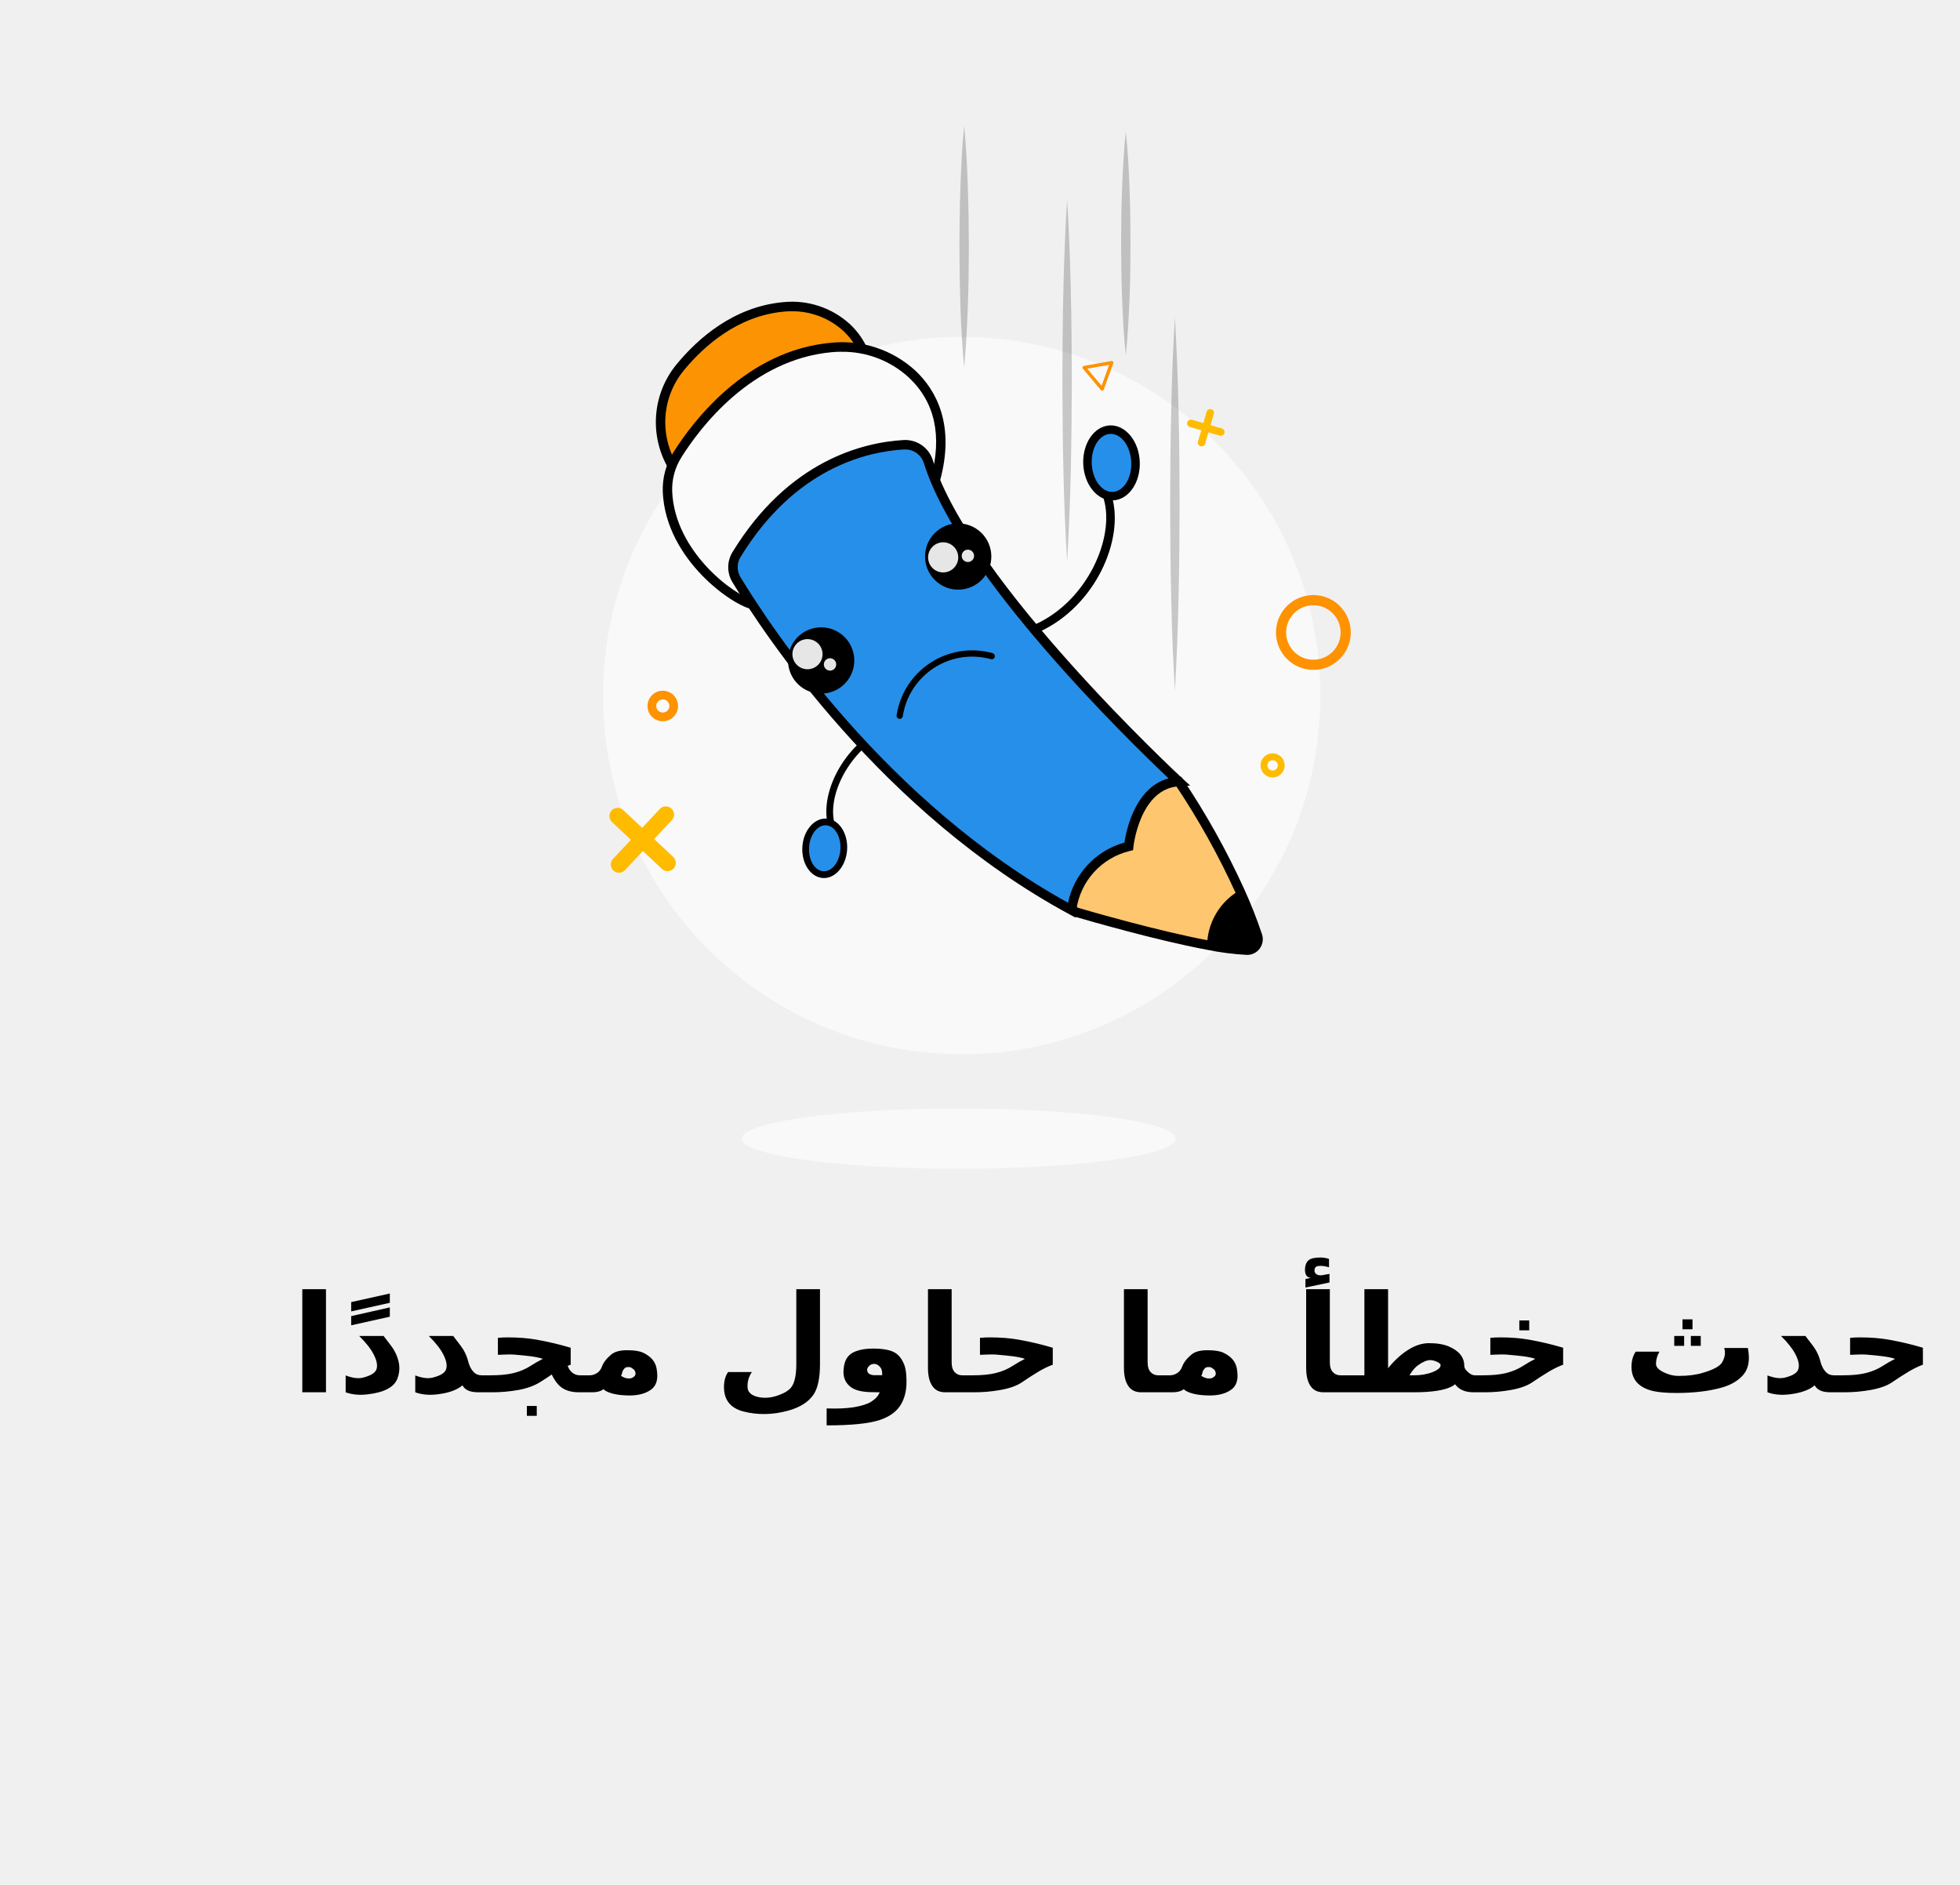
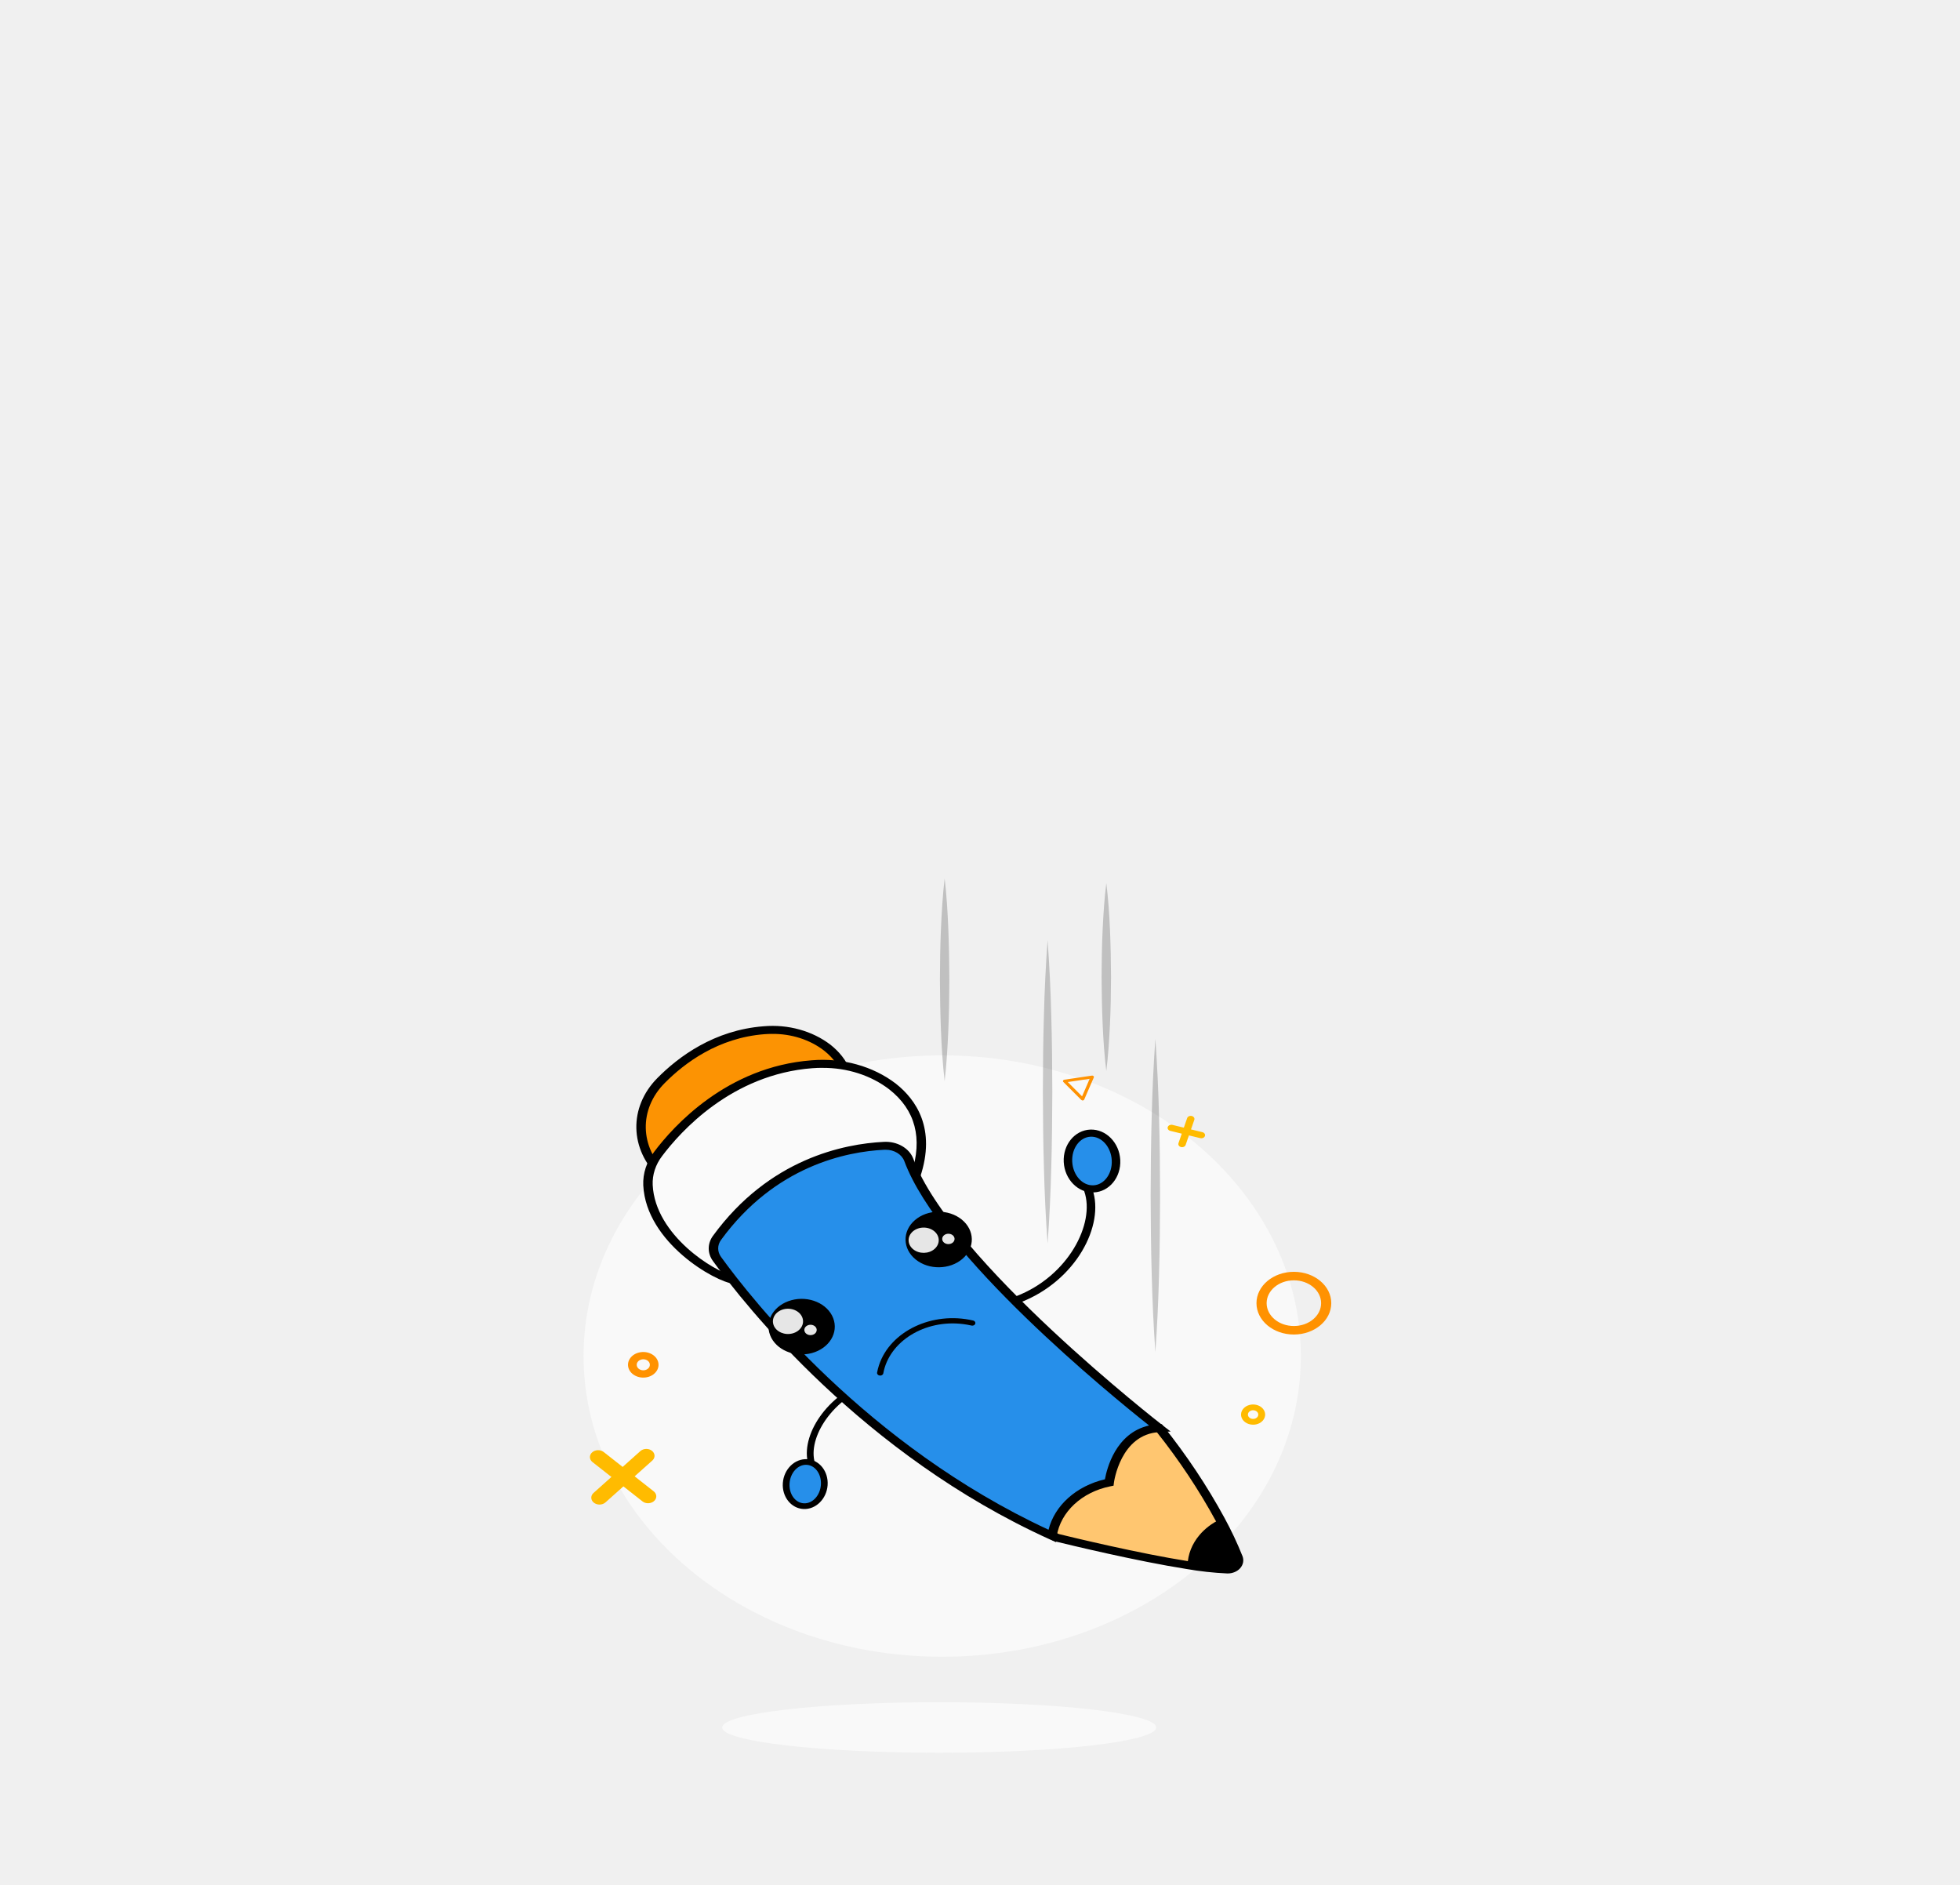
- <svg xmlns="http://www.w3.org/2000/svg" width="260" height="250" viewBox="0 0 260 250">
-   <g transform="translate(-50 -221)">
-     <g transform="translate(50 221)" fill="#fff" stroke="#707070" stroke-width="1" opacity="0">
-       <rect width="260" height="250" stroke="none" />
-       <rect x="0.5" y="0.5" width="259" height="249" fill="none" />
+ <svg xmlns="http://www.w3.org/2000/svg" width="260" height="250" viewBox="0 0 260 250" version="1.1" id="svg53">
+   <defs id="defs53" />
+   <g transform="matrix(1,0,0,0.8382924,-52.58732,-82.73998)" id="g53">
+     <g transform="translate(50,221)" fill="#ffffff" stroke="#707070" stroke-width="1" opacity="0" id="g2">
+       <rect width="260" height="250" stroke="none" id="rect1" x="0" y="0" />
+       <rect x="0.5" y="0.5" width="259" height="249" fill="none" id="rect2" />
    </g>
-     <text transform="translate(180 405.664)" font-size="18" font-family="ElMessiri-Bold, El Messiri" font-weight="700">
-       <tspan x="-91.413" y="0">حدث خطأ ما حاول مجددًا</tspan>
-     </text>
-     <g transform="translate(8341 -7210)">
-       <circle cx="47.574" cy="47.574" r="47.574" transform="translate(-8211 7475.681)" fill="#f9f9f9" />
-       <ellipse cx="28.784" cy="3.998" rx="28.784" ry="3.998" transform="translate(-8192.61 7578.024)" fill="#f9f9f9" />
-       <g transform="translate(-8209.182 7469)">
-         <g transform="matrix(0.891, -0.454, 0.454, 0.891, 75.456, 17.857)">
-           <g transform="translate(0 0.093)">
-             <path d="M3.509,3.815a.493.493,0,0,1-.338-.134L.156.854A.494.494,0,1,1,.832.134L3.847,2.961a.494.494,0,0,1-.338.854Z" fill="#fb0" />
+     <g transform="translate(8341,-7210)" id="g52">
+       <circle cx="47.574" cy="47.574" r="47.574" transform="translate(-8211,7475.681)" fill="#f9f9f9" id="circle2" />
+       <ellipse cx="28.784" cy="3.998" rx="28.784" ry="3.998" transform="translate(-8192.61,7578.024)" fill="#f9f9f9" id="ellipse2" />
+       <g transform="translate(-8209.182,7469)" id="g16">
+         <g transform="matrix(0.891,-0.454,0.454,0.891,75.456,17.857)" id="g5">
+           <g transform="translate(0,0.093)" id="g3">
+             <path d="M 3.509,3.815 A 0.493,0.493 0 0 1 3.171,3.681 L 0.156,0.854 A 0.494,0.494 0 1 1 0.832,0.134 L 3.847,2.961 A 0.494,0.494 0 0 1 3.509,3.815 Z" fill="#ffbb00" id="path2" />
          </g>
-           <g transform="translate(0.093 0)">
-             <path d="M.494,4a.494.494,0,0,1-.36-.832L2.961.156a.494.494,0,0,1,.721.676L.854,3.847A.492.492,0,0,1,.494,4Z" fill="#fb0" />
+           <g transform="translate(0.093)" id="g4">
+             <path d="M 0.494,4 A 0.494,0.494 0 0 1 0.134,3.168 L 2.961,0.156 A 0.494,0.494 0 0 1 3.682,0.832 L 0.854,3.847 A 0.492,0.492 0 0 1 0.494,4 Z" fill="#ffbb00" id="path3" />
          </g>
        </g>
-         <g transform="translate(-1 68.926)">
-           <g transform="translate(0 0.205)">
-             <path d="M589.859,136.265a1.084,1.084,0,0,1-.745-.3l-6.647-6.234a1.09,1.09,0,0,1,1.491-1.589l6.647,6.234a1.089,1.089,0,0,1-.746,1.884Z" transform="translate(-582.123 -127.851)" fill="#fb0" />
+         <g transform="translate(-1,68.926)" id="g8">
+           <g transform="translate(0,0.205)" id="g6">
+             <path d="m 589.859,136.265 a 1.084,1.084 0 0 1 -0.745,-0.3 l -6.647,-6.234 a 1.09,1.09 0 0 1 1.491,-1.589 l 6.647,6.234 a 1.089,1.089 0 0 1 -0.746,1.884 z" transform="translate(-582.123,-127.851)" fill="#ffbb00" id="path5" />
          </g>
-           <g transform="translate(0.205)">
-             <path d="M583.683,136.207a1.09,1.09,0,0,1-.794-1.835l6.235-6.647a1.09,1.09,0,0,1,1.589,1.491l-6.235,6.647A1.086,1.086,0,0,1,583.683,136.207Z" transform="translate(-582.594 -127.381)" fill="#fb0" />
+           <g transform="translate(0.205)" id="g7">
+             <path d="m 583.683,136.207 a 1.09,1.09 0 0 1 -0.794,-1.835 l 6.235,-6.647 a 1.09,1.09 0 0 1 1.589,1.491 l -6.235,6.647 a 1.086,1.086 0 0 1 -0.795,0.344 z" transform="translate(-582.594,-127.381)" fill="#ffbb00" id="path6" />
          </g>
        </g>
-         <g transform="translate(54.309 -3) rotate(50)">
-           <path d="M.222,3.669A.222.222,0,0,1,.03,3.337L1.889.111A.222.222,0,0,1,2.081,0h0a.222.222,0,0,1,.192.111L3.2,1.723h0l.932,1.611a.222.222,0,0,1-.192.333l-3.723,0Zm1.859-3L.606,3.225l2.954,0L2.821,1.945h0Z" transform="translate(15.251 -0.495)" fill="#ff9201" />
+         <g transform="rotate(50,30.37126,56.73301)" id="g9">
+           <path d="M 0.222,3.669 A 0.222,0.222 0 0 1 0.03,3.337 L 1.889,0.111 A 0.222,0.222 0 0 1 2.081,0 V 0 A 0.222,0.222 0 0 1 2.273,0.111 L 3.2,1.723 v 0 L 4.132,3.334 A 0.222,0.222 0 0 1 3.94,3.667 H 0.217 Z m 1.859,-3 -1.475,2.556 H 3.56 L 2.821,1.945 v 0 z" transform="translate(15.251,-0.495)" fill="#ff9201" id="path8" />
        </g>
-         <g transform="translate(87.441 40.926)">
-           <g transform="translate(0)">
-             <path d="M271.2,95.155a4.961,4.961,0,1,1,4.961-4.961A4.967,4.967,0,0,1,271.2,95.155Zm0-8.575a3.614,3.614,0,1,0,3.614,3.614A3.618,3.618,0,0,0,271.2,86.579Z" transform="translate(-266.236 -85.232)" fill="#ff9201" />
+         <g transform="translate(87.441,40.926)" id="g11">
+           <g id="g10">
+             <path d="m 271.2,95.155 a 4.961,4.961 0 1 1 4.961,-4.961 4.967,4.967 0 0 1 -4.961,4.961 z m 0,-8.575 a 3.614,3.614 0 1 0 3.614,3.614 3.618,3.618 0 0 0 -3.614,-3.615 z" transform="translate(-266.236,-85.232)" fill="#ff9201" id="path9" />
          </g>
        </g>
-         <g transform="matrix(0.891, -0.454, 0.454, 0.891, 3.376, 54.755)">
-           <g transform="translate(0 0)">
-             <path d="M2.03,4.052A2.049,2.049,0,0,1,1.577,4,2.027,2.027,0,0,1,.051,1.576,2.025,2.025,0,0,1,2.476.051,2.026,2.026,0,0,1,4,2.476a2.012,2.012,0,0,1-.9,1.265h0A2.014,2.014,0,0,1,2.03,4.052Zm.768-.8h0Zm-.774-2.1a.872.872,0,1,0,.2.022A.891.891,0,0,0,2.024,1.156Z" fill="#ff9201" />
+         <g transform="matrix(0.891,-0.454,0.454,0.891,3.376,54.755)" id="g13">
+           <g id="g12">
+             <path d="M 2.03,4.052 A 2.049,2.049 0 0 1 1.577,4 2.027,2.027 0 0 1 0.051,1.576 2.025,2.025 0 0 1 2.476,0.051 2.026,2.026 0 0 1 4,2.476 2.012,2.012 0 0 1 3.1,3.741 v 0 A 2.014,2.014 0 0 1 2.03,4.052 Z m 0.768,-0.8 z m -0.774,-2.1 a 0.872,0.872 0 1 0 0.2,0.022 0.891,0.891 0 0 0 -0.2,-0.018 z" fill="#ff9201" id="path11" />
          </g>
        </g>
-         <g transform="translate(20.827 8.459)">
-           <path d="M575.854,368.788a2.239,2.239,0,1,1,1.19-.344h0A2.232,2.232,0,0,1,575.854,368.788Zm.85-.884h0Zm-.856-2.319a.962.962,0,1,0,.817.45A.956.956,0,0,0,575.849,365.585Z" transform="translate(-573.61 -364.306)" fill="#fb0" />
+         <g transform="translate(20.827,8.459)" id="g14">
+           <path d="m 575.854,368.788 a 2.239,2.239 0 1 1 1.19,-0.344 v 0 a 2.232,2.232 0 0 1 -1.19,0.344 z m 0.85,-0.884 z m -0.856,-2.319 a 0.962,0.962 0 1 0 0.817,0.45 0.956,0.956 0 0 0 -0.816,-0.45 z" transform="translate(-573.61,-364.306)" fill="#ffbb00" id="path13" />
        </g>
-         <g transform="translate(78.395 52.915)">
-           <path d="M575.214,367.508a1.6,1.6,0,1,1,.85-.246h0A1.6,1.6,0,0,1,575.214,367.508Zm.607-.632h0Zm-.611-1.657a.687.687,0,1,0,.584.322A.683.683,0,0,0,575.209,365.22Z" transform="translate(-566.61 -355.306)" fill="#fb0" />
+         <g transform="translate(78.395,52.915)" id="g15">
+           <path d="m 575.214,367.508 a 1.6,1.6 0 1 1 0.85,-0.246 v 0 a 1.6,1.6 0 0 1 -0.85,0.246 z m 0.607,-0.632 z m -0.611,-1.657 a 0.687,0.687 0 1 0 0.584,0.322 0.683,0.683 0 0 0 -0.585,-0.321 z" transform="translate(-566.61,-355.306)" fill="#ffbb00" id="path14" />
        </g>
      </g>
-       <g transform="translate(-6897.012 7393.949)">
-         <g transform="translate(-1266.718 53.736)">
-           <path d="M-1242.119,91.8c-.26-2.672-.4-5.344-.488-8.015s-.127-5.344-.139-8.016c.011-2.672.038-5.344.137-8.015s.228-5.344.49-8.015c.261,2.672.4,5.344.489,8.015s.127,5.344.137,8.015c-.013,2.672-.039,5.344-.139,8.016S-1241.86,89.126-1242.119,91.8Z" transform="translate(1242.746 -59.736)" fill="rgba(0,0,0,0.2)" />
-           <path d="M-1197.524,149.807q-.363-6.194-.487-12.39c-.1-4.13-.127-8.26-.139-12.39.011-4.13.037-8.26.137-12.39q.123-6.194.489-12.39.366,6.2.49,12.39c.1,4.13.126,8.261.137,12.39-.013,4.13-.04,8.261-.139,12.39Q-1197.16,143.612-1197.524,149.807Z" transform="translate(1226.105 -74.853)" fill="rgba(0,0,0,0.2)" />
-           <path d="M-1220.332,123.324q-.364-6-.487-12c-.1-4-.127-8-.14-12,.011-4,.038-8,.137-12q.123-6,.49-12,.366,6,.489,12c.1,4,.127,8,.137,12-.013,4-.039,8-.139,12Q-1219.968,117.322-1220.332,123.324Z" transform="translate(1234.616 -65.548)" fill="rgba(0,0,0,0.2)" />
-           <path d="M-1207.907,90.643c-.259-2.477-.395-4.953-.487-7.429s-.126-4.953-.139-7.429c.011-2.476.038-4.952.137-7.429s.228-4.952.489-7.429c.262,2.477.4,4.953.49,7.429s.126,4.953.137,7.429c-.012,2.477-.039,4.953-.139,7.429S-1207.647,88.166-1207.907,90.643Z" transform="translate(1229.979 -60.18)" fill="rgba(0,0,0,0.2)" />
+       <g transform="translate(-6897.012,7393.949)" id="g51">
+         <g transform="translate(-1266.718,53.736)" id="g19">
+           <path d="m -1242.119,91.8 c -0.26,-2.672 -0.4,-5.344 -0.488,-8.015 -0.088,-2.671 -0.127,-5.344 -0.139,-8.016 0.011,-2.672 0.038,-5.344 0.137,-8.015 0.099,-2.671 0.228,-5.344 0.49,-8.015 0.261,2.672 0.4,5.344 0.489,8.015 0.089,2.671 0.127,5.344 0.137,8.015 -0.013,2.672 -0.039,5.344 -0.139,8.016 -0.1,2.672 -0.228,5.341 -0.487,8.015 z" transform="translate(1242.746,-59.736)" fill="rgba(0,0,0,0.2)" id="path16" />
+           <path d="m -1197.524,149.807 q -0.363,-6.194 -0.487,-12.39 c -0.1,-4.13 -0.127,-8.26 -0.139,-12.39 0.011,-4.13 0.037,-8.26 0.137,-12.39 q 0.123,-6.194 0.489,-12.39 0.366,6.2 0.49,12.39 c 0.1,4.13 0.126,8.261 0.137,12.39 -0.013,4.13 -0.04,8.261 -0.139,12.39 q -0.124,6.195 -0.488,12.39 z" transform="translate(1226.105,-74.853)" fill="rgba(0,0,0,0.2)" id="path17" />
+           <path d="m -1220.332,123.324 q -0.364,-6 -0.487,-12 c -0.1,-4 -0.127,-8 -0.14,-12 0.011,-4 0.038,-8 0.137,-12 q 0.123,-6 0.49,-12 0.366,6 0.489,12 c 0.1,4 0.127,8 0.137,12 -0.013,4 -0.039,8 -0.139,12 q -0.123,5.998 -0.487,12 z" transform="translate(1234.616,-65.548)" fill="rgba(0,0,0,0.2)" id="path18" />
+           <path d="m -1207.907,90.643 c -0.259,-2.477 -0.395,-4.953 -0.487,-7.429 -0.092,-2.476 -0.126,-4.953 -0.139,-7.429 0.011,-2.476 0.038,-4.952 0.137,-7.429 0.099,-2.477 0.228,-4.952 0.489,-7.429 0.262,2.477 0.4,4.953 0.49,7.429 0.09,2.476 0.126,4.953 0.137,7.429 -0.012,2.477 -0.039,4.953 -0.139,7.429 -0.1,2.476 -0.228,4.952 -0.488,7.429 z" transform="translate(1229.979,-60.18)" fill="rgba(0,0,0,0.2)" id="path19" />
        </g>
-         <g transform="matrix(0.995, -0.105, 0.105, 0.995, -1259.614, 94.825)">
-           <g transform="translate(0 8.992)">
-             <g transform="translate(0 0)">
-               <path d="M11.683,0a.563.563,0,0,0-.6.527.574.574,0,0,0,.008.134c.931,5.2-3.546,13.109-10.712,15.523a.563.563,0,0,0,.36,1.067h0C8.552,14.622,13.235,6.218,12.2.463A.562.562,0,0,0,11.683,0Z" />
+         <g transform="matrix(0.995,-0.105,0.105,0.995,-1259.614,94.825)" id="g25">
+           <g transform="translate(0,8.992)" id="g21">
+             <g id="g20">
+               <path d="m 11.683,0 a 0.563,0.563 0 0 0 -0.6,0.527 0.574,0.574 0 0 0 0.008,0.134 C 12.022,5.861 7.545,13.77 0.379,16.184 a 0.563,0.563 0 0 0 0.36,1.067 v 0 C 8.552,14.622 13.235,6.218 12.2,0.463 A 0.562,0.562 0 0 0 11.683,0 Z" id="path20" />
            </g>
          </g>
-           <g transform="translate(8.856 0)">
-             <g transform="translate(0.306 0.374)">
-               <ellipse cx="3.185" cy="4.411" rx="3.185" ry="4.411" transform="translate(0.536 0) rotate(3.486)" fill="#268fea" />
+           <g transform="translate(8.856)" id="g24">
+             <g transform="translate(0.306,0.374)" id="g22">
+               <ellipse cx="3.185" cy="4.411" rx="3.185" ry="4.411" transform="rotate(3.486,0.268,8.80696)" fill="#268fea" id="ellipse21" />
            </g>
-             <g transform="translate(0 0)">
-               <path d="M4.057.005C1.993-.12.179,2,.012,4.742S1.389,9.809,3.452,9.934,7.328,7.94,7.5,5.2,6.119.131,4.057.005ZM3.521,8.81c-1.444-.088-2.513-1.882-2.384-4S2.545,1.041,3.988,1.129s2.513,1.883,2.384,4S4.963,8.9,3.52,8.812Z" />
+             <g id="g23">
+               <path d="M 4.057,0.005 C 1.993,-0.12 0.179,2 0.012,4.742 -0.155,7.484 1.389,9.809 3.452,9.934 5.515,10.059 7.328,7.94 7.5,5.2 7.672,2.46 6.119,0.131 4.057,0.005 Z M 3.521,8.81 C 2.077,8.722 1.008,6.928 1.137,4.81 1.266,2.692 2.545,1.041 3.988,1.129 5.431,1.217 6.501,3.012 6.372,5.129 6.243,7.246 4.963,8.9 3.52,8.812 Z" id="path22" />
            </g>
          </g>
        </g>
-         <g transform="translate(-1274.579 153.506) rotate(180)">
-           <g transform="translate(0 7.135)">
-             <g transform="translate(0 0)">
-               <path d="M9.27,0A.446.446,0,0,0,8.8.419.455.455,0,0,0,8.8.525C9.542,4.649,5.99,10.927.3,12.842a.447.447,0,0,0,.286.846h0C6.786,11.6,10.5,4.934,9.683.368A.446.446,0,0,0,9.27,0Z" />
+         <g transform="rotate(180,-637.2895,76.753)" id="g31">
+           <g transform="translate(0,7.135)" id="g27">
+             <g id="g26">
+               <path d="M 9.27,0 A 0.446,0.446 0 0 0 8.8,0.419 0.455,0.455 0 0 0 8.8,0.525 C 9.542,4.649 5.99,10.927 0.3,12.842 a 0.447,0.447 0 0 0 0.286,0.846 v 0 C 6.786,11.6 10.5,4.934 9.683,0.368 A 0.446,0.446 0 0 0 9.27,0 Z" id="path25" />
            </g>
          </g>
-           <g transform="translate(7.027 0)">
-             <g transform="translate(0.242 0.297)">
-               <ellipse cx="2.528" cy="3.5" rx="2.528" ry="3.5" transform="translate(0.426 0) rotate(3.486)" fill="#268fea" />
+           <g transform="translate(7.027)" id="g30">
+             <g transform="translate(0.242,0.297)" id="g28">
+               <ellipse cx="2.528" cy="3.5" rx="2.528" ry="3.5" transform="rotate(3.486,0.213,6.999562)" fill="#268fea" id="ellipse27" />
            </g>
-             <g transform="translate(0 0)">
-               <path d="M3.219,0C1.582-.1.142,1.587.01,3.763S1.1,7.783,2.739,7.883,5.815,6.3,5.948,4.124,4.856.1,3.219,0ZM2.794,6.991C1.648,6.921.8,5.5.9,3.817S2.019.826,3.165.9,5.159,2.39,5.057,4.07,3.938,7.062,2.793,6.992Z" />
+             <g id="g29">
+               <path d="M 3.219,0 C 1.582,-0.1 0.142,1.587 0.01,3.763 -0.122,5.939 1.1,7.783 2.739,7.883 4.378,7.983 5.815,6.3 5.948,4.124 6.081,1.948 4.856,0.1 3.219,0 Z M 2.794,6.991 C 1.648,6.921 0.8,5.5 0.9,3.817 1,2.134 2.019,0.826 3.165,0.9 4.311,0.974 5.159,2.39 5.057,4.07 4.955,5.75 3.938,7.062 2.793,6.992 Z" id="path28" />
            </g>
          </g>
        </g>
-         <g transform="translate(-1306.988 77.081)">
-           <g transform="translate(52.671 62.863)">
-             <g transform="translate(0.628 0.627)">
-               <path d="M-1205.883,192.4a101.88,101.88,0,0,1,8.065,14.432,61.7,61.7,0,0,1,2.373,6.018,1.457,1.457,0,0,1-1.414,1.916,35.45,35.45,0,0,1-5.277-.691c-6.441-1.212-14.959-3.648-17.2-4.3a1.459,1.459,0,0,1-.85-.661l-1.579-2.7a1.459,1.459,0,0,1-.03-1.412l6.205-11.95a1.469,1.469,0,0,1,1.321-.786Z" transform="translate(1221.96 -192.263)" fill="#ffc670" />
+         <g transform="translate(-1306.988,77.081)" id="g41">
+           <g transform="translate(52.671,62.863)" id="g33">
+             <g transform="translate(0.628,0.627)" id="g32">
+               <path d="m -1205.883,192.4 a 101.88,101.88 0 0 1 8.065,14.432 61.7,61.7 0 0 1 2.373,6.018 1.457,1.457 0 0 1 -1.414,1.916 35.45,35.45 0 0 1 -5.277,-0.691 c -6.441,-1.212 -14.959,-3.648 -17.2,-4.3 a 1.459,1.459 0 0 1 -0.85,-0.661 l -1.579,-2.7 a 1.459,1.459 0 0 1 -0.03,-1.412 l 6.205,-11.95 a 1.469,1.469 0 0 1 1.321,-0.786 z" transform="translate(1221.96,-192.263)" fill="#ffc670" id="path31" />
            </g>
-             <path d="M-1197.192,215.022h-.058a35.775,35.775,0,0,1-5.376-.7c-6.645-1.249-15.541-3.815-17.257-4.316a2.079,2.079,0,0,1-1.214-.945l-1.58-2.7a2.075,2.075,0,0,1-.044-2.02l6.2-11.947a2.135,2.135,0,0,1,1.892-1.124l8.709.143.182.275a102.8,102.8,0,0,1,8.114,14.522,62.126,62.126,0,0,1,2.4,6.08,2.1,2.1,0,0,1-.315,1.909A2.044,2.044,0,0,1-1197.192,215.022Zm-17.476-22.5a.845.845,0,0,0-.74.453l-6.2,11.946a.826.826,0,0,0,.016.808l1.578,2.7a.831.831,0,0,0,.484.375c1.706.5,10.549,3.049,17.138,4.288a34.7,34.7,0,0,0,5.177.681.8.8,0,0,0,.676-.327.837.837,0,0,0,.126-.77,60.818,60.818,0,0,0-2.349-5.954,101.2,101.2,0,0,0-7.834-14.068l-8.052-.132Z" transform="translate(1222.963 -191.264)" />
+             <path d="m -1197.192,215.022 h -0.058 a 35.775,35.775 0 0 1 -5.376,-0.7 c -6.645,-1.249 -15.541,-3.815 -17.257,-4.316 a 2.079,2.079 0 0 1 -1.214,-0.945 l -1.58,-2.7 a 2.075,2.075 0 0 1 -0.044,-2.02 l 6.2,-11.947 a 2.135,2.135 0 0 1 1.892,-1.124 l 8.709,0.143 0.182,0.275 a 102.8,102.8 0 0 1 8.114,14.522 62.126,62.126 0 0 1 2.4,6.08 2.1,2.1 0 0 1 -0.315,1.909 2.044,2.044 0 0 1 -1.653,0.823 z m -17.476,-22.5 a 0.845,0.845 0 0 0 -0.74,0.453 l -6.2,11.946 a 0.826,0.826 0 0 0 0.016,0.808 l 1.578,2.7 a 0.831,0.831 0 0 0 0.484,0.375 c 1.706,0.5 10.549,3.049 17.138,4.288 a 34.7,34.7 0 0 0 5.177,0.681 0.8,0.8 0 0 0 0.676,-0.327 0.837,0.837 0 0 0 0.126,-0.77 60.818,60.818 0 0 0 -2.349,-5.954 101.2,101.2 0 0 0 -7.834,-14.068 l -8.052,-0.132 z" transform="translate(1222.963,-191.264)" id="path32" />
          </g>
-           <g transform="translate(0 0)">
-             <g transform="translate(0.614 0.627)">
-               <path d="M-1297.717,118.7c-.955-.111-3.315-1.482-5.373-3.745a11.43,11.43,0,0,1-.264-14.953c2.778-3.356,7.369-7.395,13.673-7.971a10.758,10.758,0,0,1,8.387,2.76c2.17,2.047,3.947,5.487,2.377,11.062Z" transform="translate(1306.008 -91.979)" fill="#fc9303" />
+           <g id="g35">
+             <g transform="translate(0.614,0.627)" id="g34">
+               <path d="m -1297.717,118.7 c -0.955,-0.111 -3.315,-1.482 -5.373,-3.745 a 11.43,11.43 0 0 1 -0.264,-14.953 c 2.778,-3.356 7.369,-7.395 13.673,-7.971 a 10.758,10.758 0 0 1 8.387,2.76 c 2.17,2.047 3.947,5.487 2.377,11.062 z" transform="translate(1306.008,-91.979)" fill="#fc9303" id="path33" />
            </g>
-             <path d="M-1297.923,118.972l-.232-.027c-1.2-.139-3.679-1.652-5.765-3.946a12.1,12.1,0,0,1-.283-15.774c2.822-3.409,7.558-7.6,14.1-8.2a11.385,11.385,0,0,1,8.874,2.928c2.106,1.987,4.257,5.627,2.551,11.688l-.061.219Zm8.943-26.741c-.334,0-.671.016-1.01.046-6.111.559-10.577,4.521-13.247,7.747a10.836,10.836,0,0,0,.245,14.131,12.743,12.743,0,0,0,4.775,3.5l18.391-12.568c1.148-4.279.387-7.716-2.264-10.218A10,10,0,0,0-1288.98,92.232Z" transform="translate(1306.988 -90.978)" />
+             <path d="m -1297.923,118.972 -0.232,-0.027 c -1.2,-0.139 -3.679,-1.652 -5.765,-3.946 a 12.1,12.1 0 0 1 -0.283,-15.774 c 2.822,-3.409 7.558,-7.6 14.1,-8.2 a 11.385,11.385 0 0 1 8.874,2.928 c 2.106,1.987 4.257,5.627 2.551,11.688 l -0.061,0.219 z m 8.943,-26.741 c -0.334,0 -0.671,0.016 -1.01,0.046 -6.111,0.559 -10.577,4.521 -13.247,7.747 a 10.836,10.836 0 0 0 0.245,14.131 12.743,12.743 0 0 0 4.775,3.5 l 18.391,-12.568 c 1.148,-4.279 0.387,-7.716 -2.264,-10.218 a 10,10 0 0 0 -6.89,-2.637 z" transform="translate(1306.988,-90.978)" id="path34" />
          </g>
-           <g transform="translate(0.91 5.374)">
-             <g transform="translate(0.627 0.627)">
-               <path d="M-1293.081,134.728c-2.318-.268-11.091-6.334-11.449-14.983a8.631,8.631,0,0,1,1.345-4.941c2.568-4.079,9.48-13.209,20.415-14.191a13.743,13.743,0,0,1,10.7,3.533c2.775,2.618,5.048,7.019,3.041,14.149Z" transform="translate(1304.536 -100.552)" fill="#fafafa" />
+           <g transform="translate(0.91,5.374)" id="g37">
+             <g transform="translate(0.627,0.627)" id="g36">
+               <path d="m -1293.081,134.728 c -2.318,-0.268 -11.091,-6.334 -11.449,-14.983 a 8.631,8.631 0 0 1 1.345,-4.941 c 2.568,-4.079 9.48,-13.209 20.415,-14.191 a 13.743,13.743 0 0 1 10.7,3.533 c 2.775,2.618 5.048,7.019 3.041,14.149 z" transform="translate(1304.536,-100.552)" fill="#fafafa" id="path35" />
            </g>
-             <path d="M-1293.293,135l-.233-.027c-2.443-.283-11.628-6.512-12-15.581a9.212,9.212,0,0,1,1.441-5.3c2.528-4.017,9.625-13.47,20.89-14.481a14.368,14.368,0,0,1,11.182,3.7c2.658,2.507,5.373,7.107,3.214,14.775l-.061.219Zm11.488-34.2q-.636,0-1.282.058c-10.706.962-17.511,10.041-19.941,13.9a7.962,7.962,0,0,0-1.249,4.581c.33,7.982,8.242,13.773,10.68,14.348l23.647-16.16c1.511-5.571.526-10.046-2.927-13.3A12.957,12.957,0,0,0-1281.805,100.806Z" transform="translate(1305.536 -99.552)" />
+             <path d="m -1293.293,135 -0.233,-0.027 c -2.443,-0.283 -11.628,-6.512 -12,-15.581 a 9.212,9.212 0 0 1 1.441,-5.3 c 2.528,-4.017 9.625,-13.47 20.89,-14.481 a 14.368,14.368 0 0 1 11.182,3.7 c 2.658,2.507 5.373,7.107 3.214,14.775 l -0.061,0.219 z m 11.488,-34.2 q -0.636,0 -1.282,0.058 c -10.706,0.962 -17.511,10.041 -19.941,13.9 a 7.962,7.962 0 0 0 -1.249,4.581 c 0.33,7.982 8.242,13.773 10.68,14.348 l 23.647,-16.16 c 1.511,-5.571 0.526,-10.046 -2.927,-13.3 a 12.957,12.957 0 0 0 -8.928,-3.421 z" transform="translate(1305.536,-99.552)" id="path36" />
          </g>
-           <g transform="translate(9.603 18.331)">
-             <g transform="translate(0.63 0.626)">
-               <path d="M-1290.191,139.141c3.937,6.493,19.6,30.379,44.436,43.8a9.956,9.956,0,0,1,7.585-8.45s.826-8.251,6.647-8.6c0,0-28.1-25.939-33.233-42.443a3.209,3.209,0,0,0-3.271-2.223c-4.743.276-14.736,2.4-22.175,14.576A3.215,3.215,0,0,0-1290.191,139.141Z" transform="translate(1290.664 -121.22)" fill="#268fea" />
+           <g transform="translate(9.603,18.331)" id="g39">
+             <g transform="translate(0.63,0.626)" id="g38">
+               <path d="m -1290.191,139.141 c 3.937,6.493 19.6,30.379 44.436,43.8 a 9.956,9.956 0 0 1 7.585,-8.45 c 0,0 0.826,-8.251 6.647,-8.6 0,0 -28.1,-25.939 -33.233,-42.443 a 3.209,3.209 0 0 0 -3.271,-2.223 c -4.743,0.276 -14.736,2.4 -22.175,14.576 a 3.215,3.215 0 0 0 0.011,3.34 z" transform="translate(1290.664,-121.22)" fill="#268fea" id="path37" />
            </g>
-             <path d="M-1245.588,183.573l-.84-.454c-24.811-13.409-40.467-37.088-44.675-44.026h0a3.825,3.825,0,0,1-.009-3.992c7.472-12.229,17.412-14.568,22.673-14.875a3.839,3.839,0,0,1,3.906,2.663c5.022,16.154,32.78,41.91,33.059,42.168l1.082,1-1.469.087c-5.215.312-6.053,7.959-6.061,8.037l-.044.44-.43.105a9.371,9.371,0,0,0-7.11,7.9Zm-22.619-62.1c-.053,0-.105,0-.159,0-5.015.292-14.5,2.536-21.676,14.277a2.574,2.574,0,0,0,.011,2.688h0c4.123,6.8,19.346,29.83,43.438,43.157a10.526,10.526,0,0,1,7.481-7.982c.247-1.644,1.411-7.311,5.856-8.513-5-4.728-27.819-26.877-32.473-41.844A2.572,2.572,0,0,0-1268.207,121.474Z" transform="translate(1291.669 -120.221)" />
+             <path d="m -1245.588,183.573 -0.84,-0.454 c -24.811,-13.409 -40.467,-37.088 -44.675,-44.026 v 0 a 3.825,3.825 0 0 1 -0.01,-3.992 c 7.472,-12.229 17.412,-14.568 22.673,-14.875 a 3.839,3.839 0 0 1 3.906,2.663 c 5.022,16.154 32.78,41.91 33.059,42.168 l 1.082,1 -1.469,0.087 c -5.215,0.312 -6.053,7.959 -6.061,8.037 l -0.044,0.44 -0.43,0.105 a 9.371,9.371 0 0 0 -7.11,7.9 z m -22.619,-62.1 c -0.053,0 -0.105,0 -0.159,0 -5.015,0.292 -14.5,2.536 -21.676,14.277 a 2.574,2.574 0 0 0 0.011,2.688 v 0 c 4.123,6.8 19.346,29.83 43.438,43.157 a 10.526,10.526 0 0 1 7.481,-7.982 c 0.247,-1.644 1.411,-7.311 5.856,-8.513 -5,-4.728 -27.819,-26.877 -32.473,-41.844 a 2.572,2.572 0 0 0 -2.478,-1.782 z" transform="translate(1291.669,-120.221)" id="path38" />
          </g>
-           <g transform="translate(73.123 78.06)">
-             <path d="M-1186.017,215.507a61.7,61.7,0,0,1,2.373,6.018,1.457,1.457,0,0,1-1.414,1.916,35.454,35.454,0,0,1-5.277-.691,8.567,8.567,0,0,1,1.573-4.747A8.493,8.493,0,0,1-1186.017,215.507Z" transform="translate(1190.335 -215.507)" />
+           <g transform="translate(73.123,78.06)" id="g40">
+             <path d="m -1186.017,215.507 a 61.7,61.7 0 0 1 2.373,6.018 1.457,1.457 0 0 1 -1.414,1.916 35.454,35.454 0 0 1 -5.277,-0.691 8.567,8.567 0 0 1 1.573,-4.747 8.493,8.493 0 0 1 2.745,-2.496 z" transform="translate(1190.335,-215.507)" id="path39" />
          </g>
        </g>
-         <g transform="translate(-1290.599 104.645)">
-           <g transform="matrix(0.695, -0.719, 0.719, 0.695, 17.502, 6.324)">
-             <circle cx="4.396" cy="4.396" r="4.396" />
-             <g transform="translate(4.535 4.439)" opacity="0.9">
-               <circle cx="0.82" cy="0.82" r="0.82" fill="#fff" />
+         <g transform="translate(-1290.599,104.645)" id="g50">
+           <g transform="matrix(0.695,-0.719,0.719,0.695,17.502,6.324)" id="g44">
+             <circle cx="4.396" cy="4.396" r="4.396" id="circle41" />
+             <g transform="translate(4.535,4.439)" opacity="0.9" id="g42">
+               <circle cx="0.82" cy="0.82" r="0.82" fill="#ffffff" id="circle42" />
            </g>
-             <g transform="translate(0.931 1.044)" opacity="0.9">
-               <circle cx="1.999" cy="1.999" r="1.999" fill="#fff" />
+             <g transform="translate(0.931,1.044)" opacity="0.9" id="g43">
+               <circle cx="1.999" cy="1.999" r="1.999" fill="#ffffff" id="circle43" />
            </g>
          </g>
-           <g transform="matrix(0.951, -0.309, 0.309, 0.951, 0, 17.184)">
-             <circle cx="4.396" cy="4.396" r="4.396" />
-             <g transform="translate(4.535 4.439)" opacity="0.9">
-               <circle cx="0.82" cy="0.82" r="0.82" fill="#fff" />
+           <g transform="matrix(0.951,-0.309,0.309,0.951,0,17.184)" id="g47">
+             <circle cx="4.396" cy="4.396" r="4.396" id="circle44" />
+             <g transform="translate(4.535,4.439)" opacity="0.9" id="g45">
+               <circle cx="0.82" cy="0.82" r="0.82" fill="#ffffff" id="circle45" />
            </g>
-             <g transform="translate(0.931 1.044)" opacity="0.9">
-               <circle cx="1.999" cy="1.999" r="1.999" fill="#fff" />
+             <g transform="translate(0.931,1.044)" opacity="0.9" id="g46">
+               <circle cx="1.999" cy="1.999" r="1.999" fill="#ffffff" id="circle46" />
            </g>
          </g>
-           <g transform="translate(28.745 19.547) rotate(146)">
-             <g transform="translate(0 0)">
-               <path d="M.413,0A.413.413,0,0,0,.091.672a10.142,10.142,0,0,0,14.3,1.138,10.138,10.138,0,0,0,.861-.826A.414.414,0,0,0,14.659.4,9.315,9.315,0,0,1,1.5.944,9.318,9.318,0,0,1,.736.154.412.412,0,0,0,.413,0Z" />
+           <g transform="rotate(146,11.38444,14.16761)" id="g49">
+             <g id="g48">
+               <path d="M 0.413,0 A 0.413,0.413 0 0 0 0.091,0.672 10.142,10.142 0 0 0 14.391,1.81 10.138,10.138 0 0 0 15.252,0.984 0.416,0.416 0 0 0 14.659,0.4 9.315,9.315 0 0 1 1.5,0.944 9.318,9.318 0 0 1 0.736,0.154 0.412,0.412 0 0 0 0.413,0 Z" id="path47" />
            </g>
          </g>
        </g>
      </g>
    </g>
  </g>
</svg>
